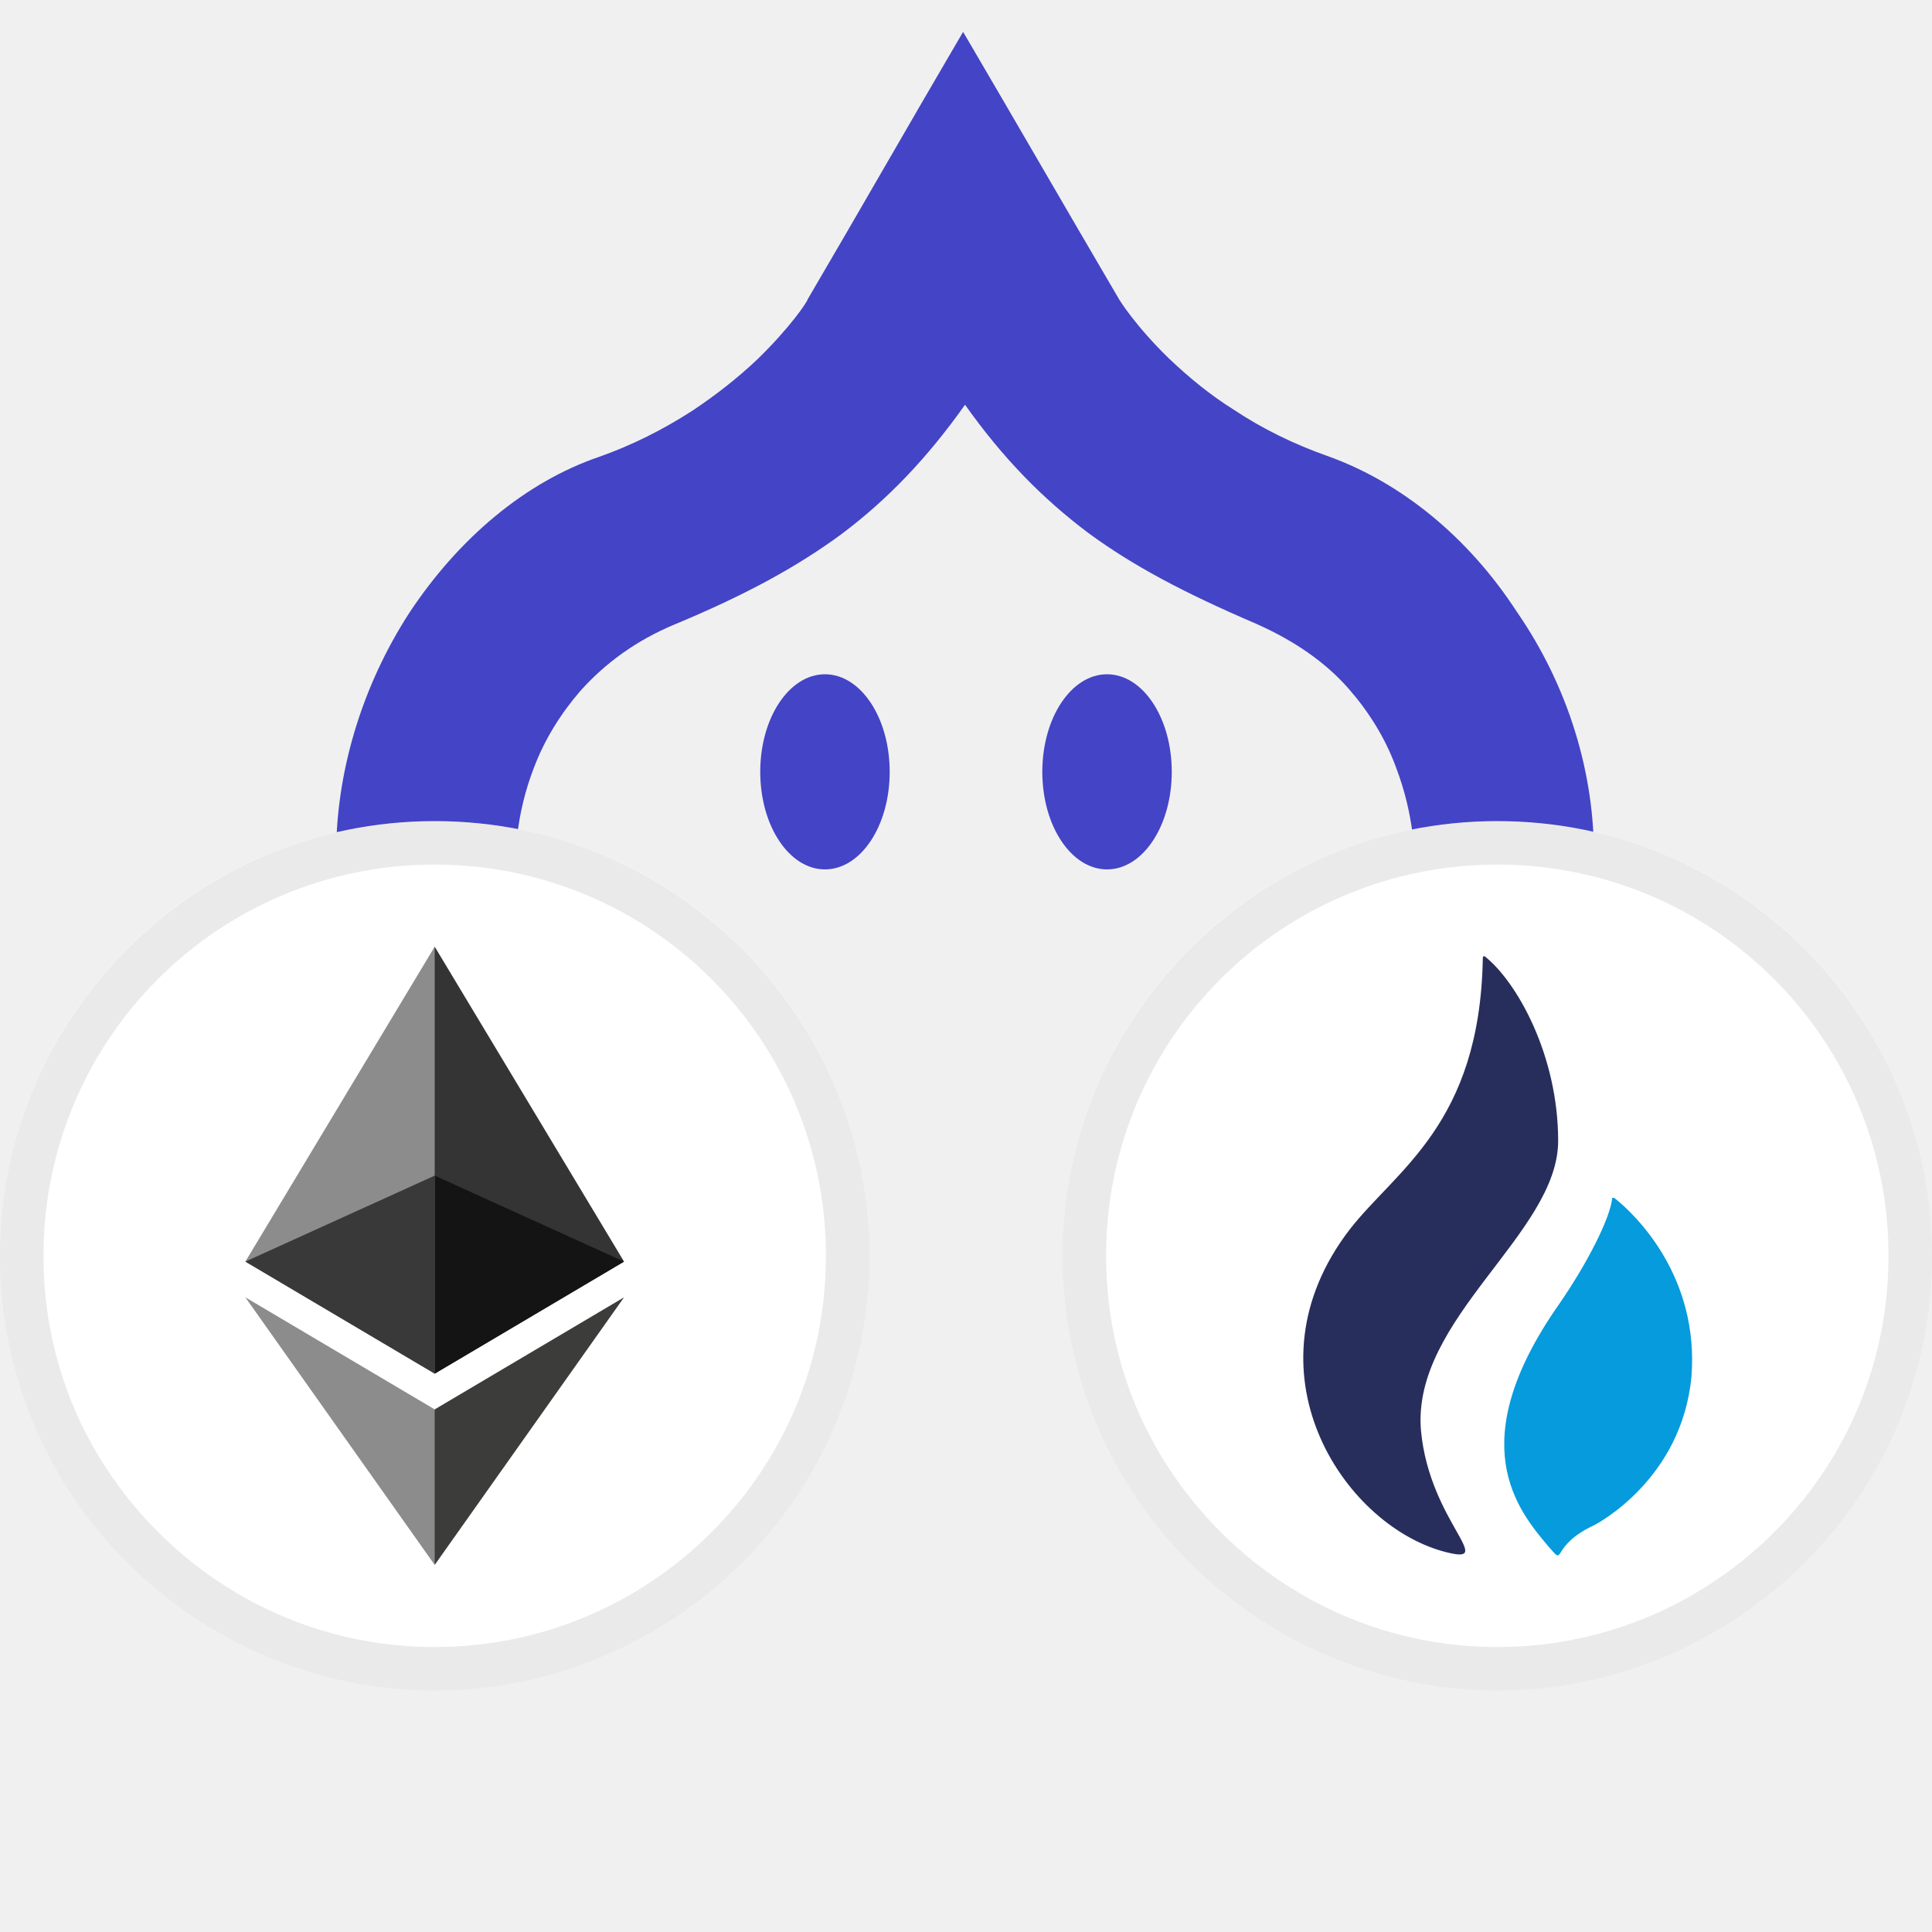
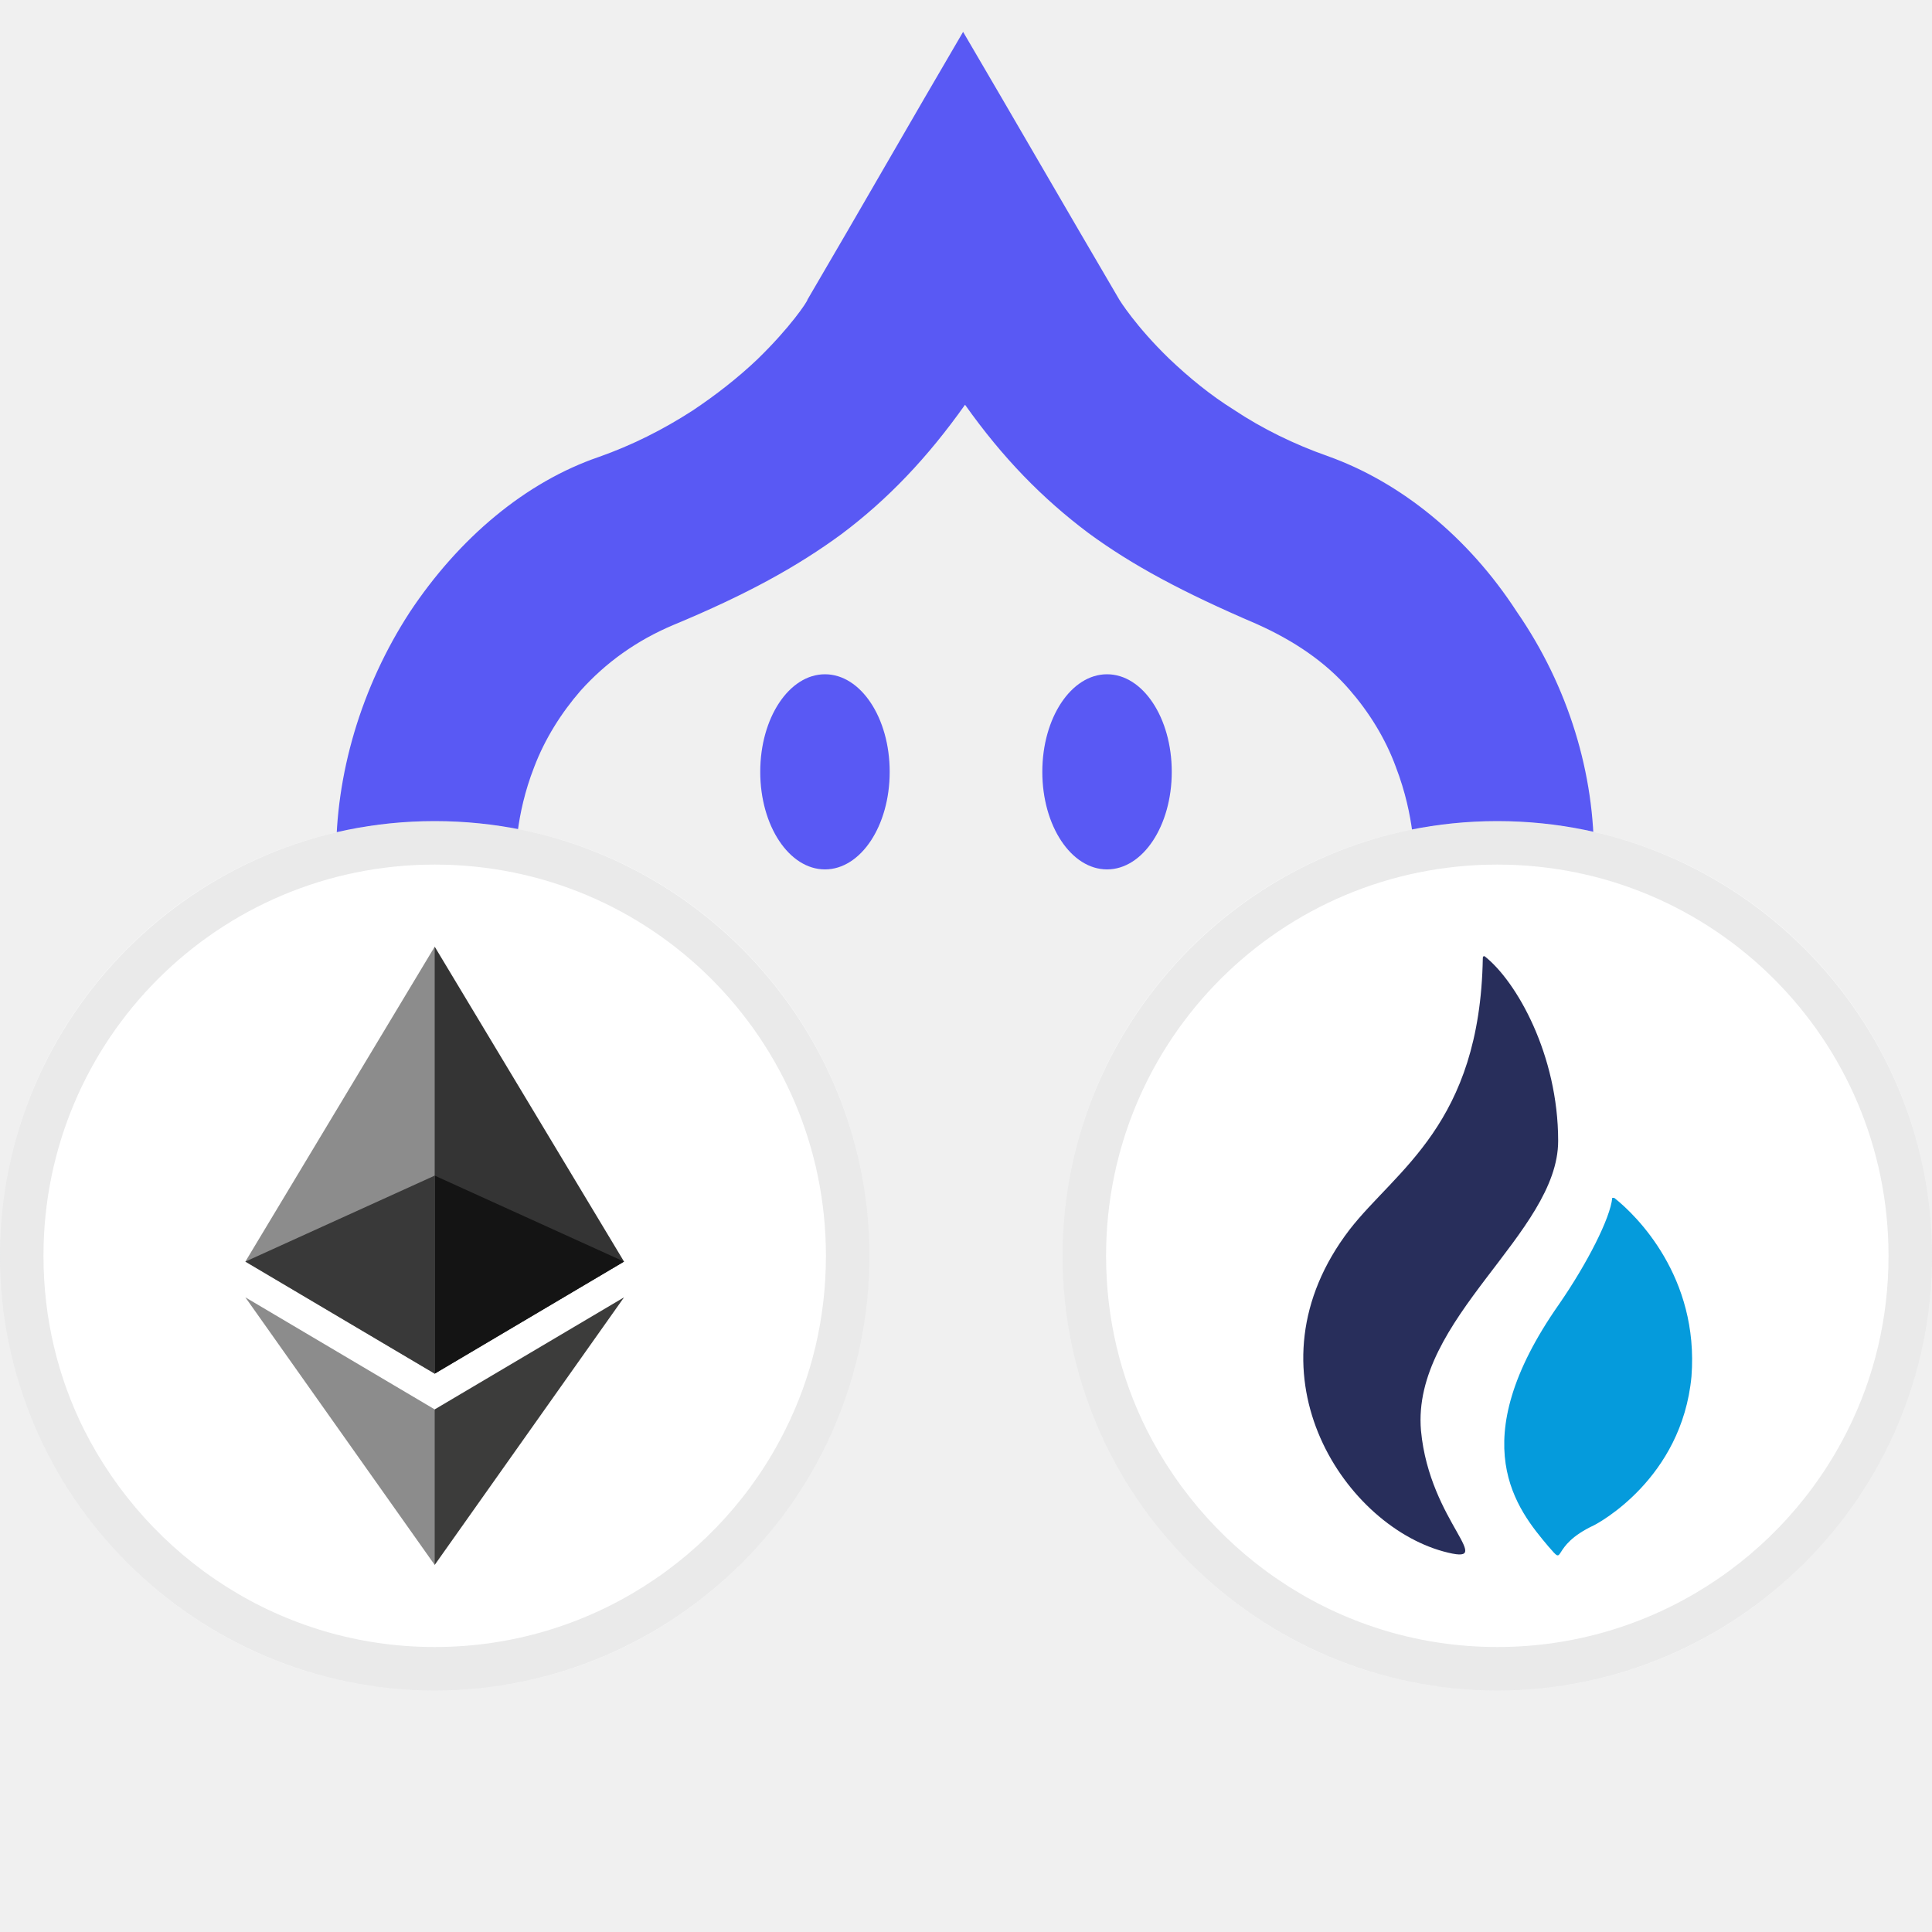
<svg xmlns="http://www.w3.org/2000/svg" version="1.1" id="Layer_1" x="0px" y="0px" viewBox="0 0 200 200" style="enable-background:new 0 0 200 200;" xml:space="preserve">
  <style type="text/css">
- 	.st0{fill:#4444C6;}
+ 	.st0{fill:#5959F4;}
	.st1{fill:#FFFFFF;}
	.st2{opacity:0.1;fill:#242628;enable-background:new    ;}
	.st3{fill:#282E5B;}
	.st4{fill:#059BDC;}
	.st5{fill:#343434;}
	.st6{fill:#8C8C8C;}
	.st7{fill:#3C3C3B;}
	.st8{fill:#141414;}
	.st9{fill:#393939;}
</style>
  <g>
-     <path id="C" class="st0" d="M92.1,79.9c0,5.6-3,10.1-6.7,10.1s-6.7-4.5-6.7-10.1s3-10.1,6.7-10.1S92.1,74.3,92.1,79.9z" />
+     <path class="st0" d="M92.1,79.9c0,5.6-3,10.1-6.7,10.1s-6.7-4.5-6.7-10.1s3-10.1,6.7-10.1S92.1,74.3,92.1,79.9z" />
+     <path class="st0" d="M121.3,79.9c0,5.6-3,10.1-6.7,10.1s-6.7-4.5-6.7-10.1s3-10.1,6.7-10.1S121.3,74.3,121.3,79.9z" />
+     <path class="st0" d="M165,88.9v0.9h-0.9c-5.3,0-6.9,0-7.4,0c-0.4,0-0.4,0-0.7,0c-0.6,0-2.1,0-8.6,0.1h-1v-1c0,0,0.1-4.3-1.9-9.5   c-1.1-3-2.8-5.7-4.8-8c-2.5-2.9-5.8-5.1-9.6-6.8c-7.7-3.3-12.9-6.1-17.4-9.4c-4.8-3.6-8.9-7.8-12.8-13.3c-3.9,5.5-8,9.8-12.8,13.4   c-4.5,3.3-9.7,6.2-17.4,9.4c-3.8,1.6-7,3.9-9.6,6.8c-2,2.3-3.7,5-4.8,7.9c-2,5.1-1.9,9.4-1.9,9.5v1h-1c-6.4,0-8-0.1-8.6-0.1   c-0.3,0-0.3,0-0.7,0c-0.6,0-2.1,0-7.4,0h-0.9v-0.9c-0.1-8.7,2.6-17.8,7.6-25.5c5.1-7.7,12-13.5,19.6-16.1c3.4-1.2,6.6-2.8,9.7-4.8   c2.4-1.6,4.7-3.4,6.7-5.3c3.4-3.3,5.2-6,5.2-6.2C89,21.8,94.3,12.5,99.7,3.3c5.4,9.2,10.7,18.4,16.1,27.6c0.1,0.2,1.8,2.9,5.2,6.2   c2.1,2,4.3,3.8,6.7,5.3c3,2,6.3,3.6,9.7,4.8c7.6,2.7,14.6,8.4,19.6,16.1C162.4,71.1,165.1,80.2,165,88.9z" />
  </g>
-   <g>
-     <path class="st0" d="M121.3,79.9c0,5.6-3,10.1-6.7,10.1s-6.7-4.5-6.7-10.1s3-10.1,6.7-10.1S121.3,74.3,121.3,79.9z" />
-   </g>
-   <path class="st0" d="M165,88.9v0.9h-0.9c-5.3,0-6.9,0-7.4,0c-0.4,0-0.4,0-0.7,0c-0.6,0-2.1,0-8.6,0.1h-1v-1c0,0,0.1-4.3-1.9-9.5  c-1.1-3-2.8-5.7-4.8-8c-2.5-2.9-5.8-5.1-9.6-6.8c-7.7-3.3-12.9-6.1-17.4-9.4c-4.8-3.6-8.9-7.8-12.8-13.3c-3.9,5.5-8,9.8-12.8,13.4  c-4.5,3.3-9.7,6.2-17.4,9.4c-3.8,1.6-7,3.9-9.6,6.8c-2,2.3-3.7,5-4.8,7.9c-2,5.1-1.9,9.4-1.9,9.5v1h-1c-6.4,0-8-0.1-8.6-0.1  c-0.3,0-0.3,0-0.7,0c-0.6,0-2.1,0-7.4,0h-0.9v-0.9c-0.1-8.7,2.6-17.8,7.6-25.5c5.1-7.7,12-13.5,19.6-16.1c3.4-1.2,6.6-2.8,9.7-4.8  c2.4-1.6,4.7-3.4,6.7-5.3c3.4-3.3,5.2-6,5.2-6.2C89,21.8,94.3,12.5,99.7,3.3c5.4,9.2,10.7,18.4,16.1,27.6c0.1,0.2,1.8,2.9,5.2,6.2  c2.1,2,4.3,3.8,6.7,5.3c3,2,6.3,3.6,9.7,4.8c7.6,2.7,14.6,8.4,19.6,16.1C162.4,71.1,165.1,80.2,165,88.9z" />
  <path class="st1" d="M90,130c0,7.2-1.7,14-4.7,20l0,0c-7.4,14.8-22.6,25-40.3,25l0,0c-17.7,0-32.9-10.2-40.3-25l0,0  c-3-6-4.7-12.8-4.7-20c0-24.8,20.1-45,45-45l0,0C69.9,85,90,105.2,90,130z" />
  <path class="st2" d="M45,85c-24.8,0-45,20.2-45,45s20.2,45,45,45s45-20.2,45-45S69.8,85,45,85z M81.3,148  c-6.6,13.3-20.4,22.5-36.3,22.5l0,0c-15.9,0-29.6-9.2-36.3-22.5l0,0c-2.7-5.4-4.2-11.5-4.2-18c0-22.4,18.1-40.5,40.5-40.5l0,0  c22.4,0,40.5,18.1,40.5,40.5C85.5,136.5,84,142.6,81.3,148L81.3,148z" />
  <path class="st1" d="M200,130c0,7.2-1.7,14-4.7,20l0,0c-7.4,14.8-22.6,25-40.3,25l0,0c-17.7,0-32.9-10.2-40.3-25l0,0  c-3-6-4.7-12.8-4.7-20c0-24.8,20.1-45,45-45l0,0C179.9,85,200,105.2,200,130z" />
  <path class="st2" d="M155,85c-24.8,0-45,20.2-45,45s20.2,45,45,45s45-20.2,45-45S179.8,85,155,85z M191.3,148  c-6.6,13.3-20.4,22.5-36.3,22.5l0,0c-15.9,0-29.6-9.2-36.3-22.5l0,0c-2.7-5.4-4.2-11.5-4.2-18c0-22.4,18.1-40.5,40.5-40.5l0,0  c22.4,0,40.5,18.1,40.5,40.5C195.5,136.5,194,142.6,191.3,148L191.3,148z" />
  <path class="st3" d="M161.3,118.1c0-8.9-4.3-16.5-7.6-19.1c0,0-0.2-0.1-0.2,0.2c-0.3,17.2-9,21.9-13.8,28.1  c-11.1,14.5-0.8,30.4,9.7,33.3c5.9,1.6-1.4-2.9-2.3-12.5C146.1,136.5,161.3,127.7,161.3,118.1" />
  <path class="st4" d="M167.1,124c0,0-0.1,0-0.2,0l0,0c-0.2,2.1-2.6,6.8-5.5,11c-10.1,14.4-4.3,21.3-1.1,25.1c1.9,2.2,0,0,4.7-2.2  c0.4-0.2,9.1-4.8,10.1-15.4C175.9,132.2,169.4,125.8,167.1,124" />
  <g>
    <polygon class="st5" points="45,98 44.6,99.5 44.6,141.8 45,142.2 64.6,130.6  " />
    <polygon class="st6" points="45,98 25.4,130.6 45,142.2 45,121.7  " />
    <polygon class="st7" points="45,145.9 44.8,146.2 44.8,161.3 45,162 64.6,134.3  " />
    <polygon class="st6" points="45,162 45,145.9 25.4,134.3  " />
    <polygon class="st8" points="45,142.2 64.6,130.6 45,121.7  " />
    <polygon class="st9" points="25.4,130.6 45,142.2 45,121.7  " />
  </g>
</svg>
